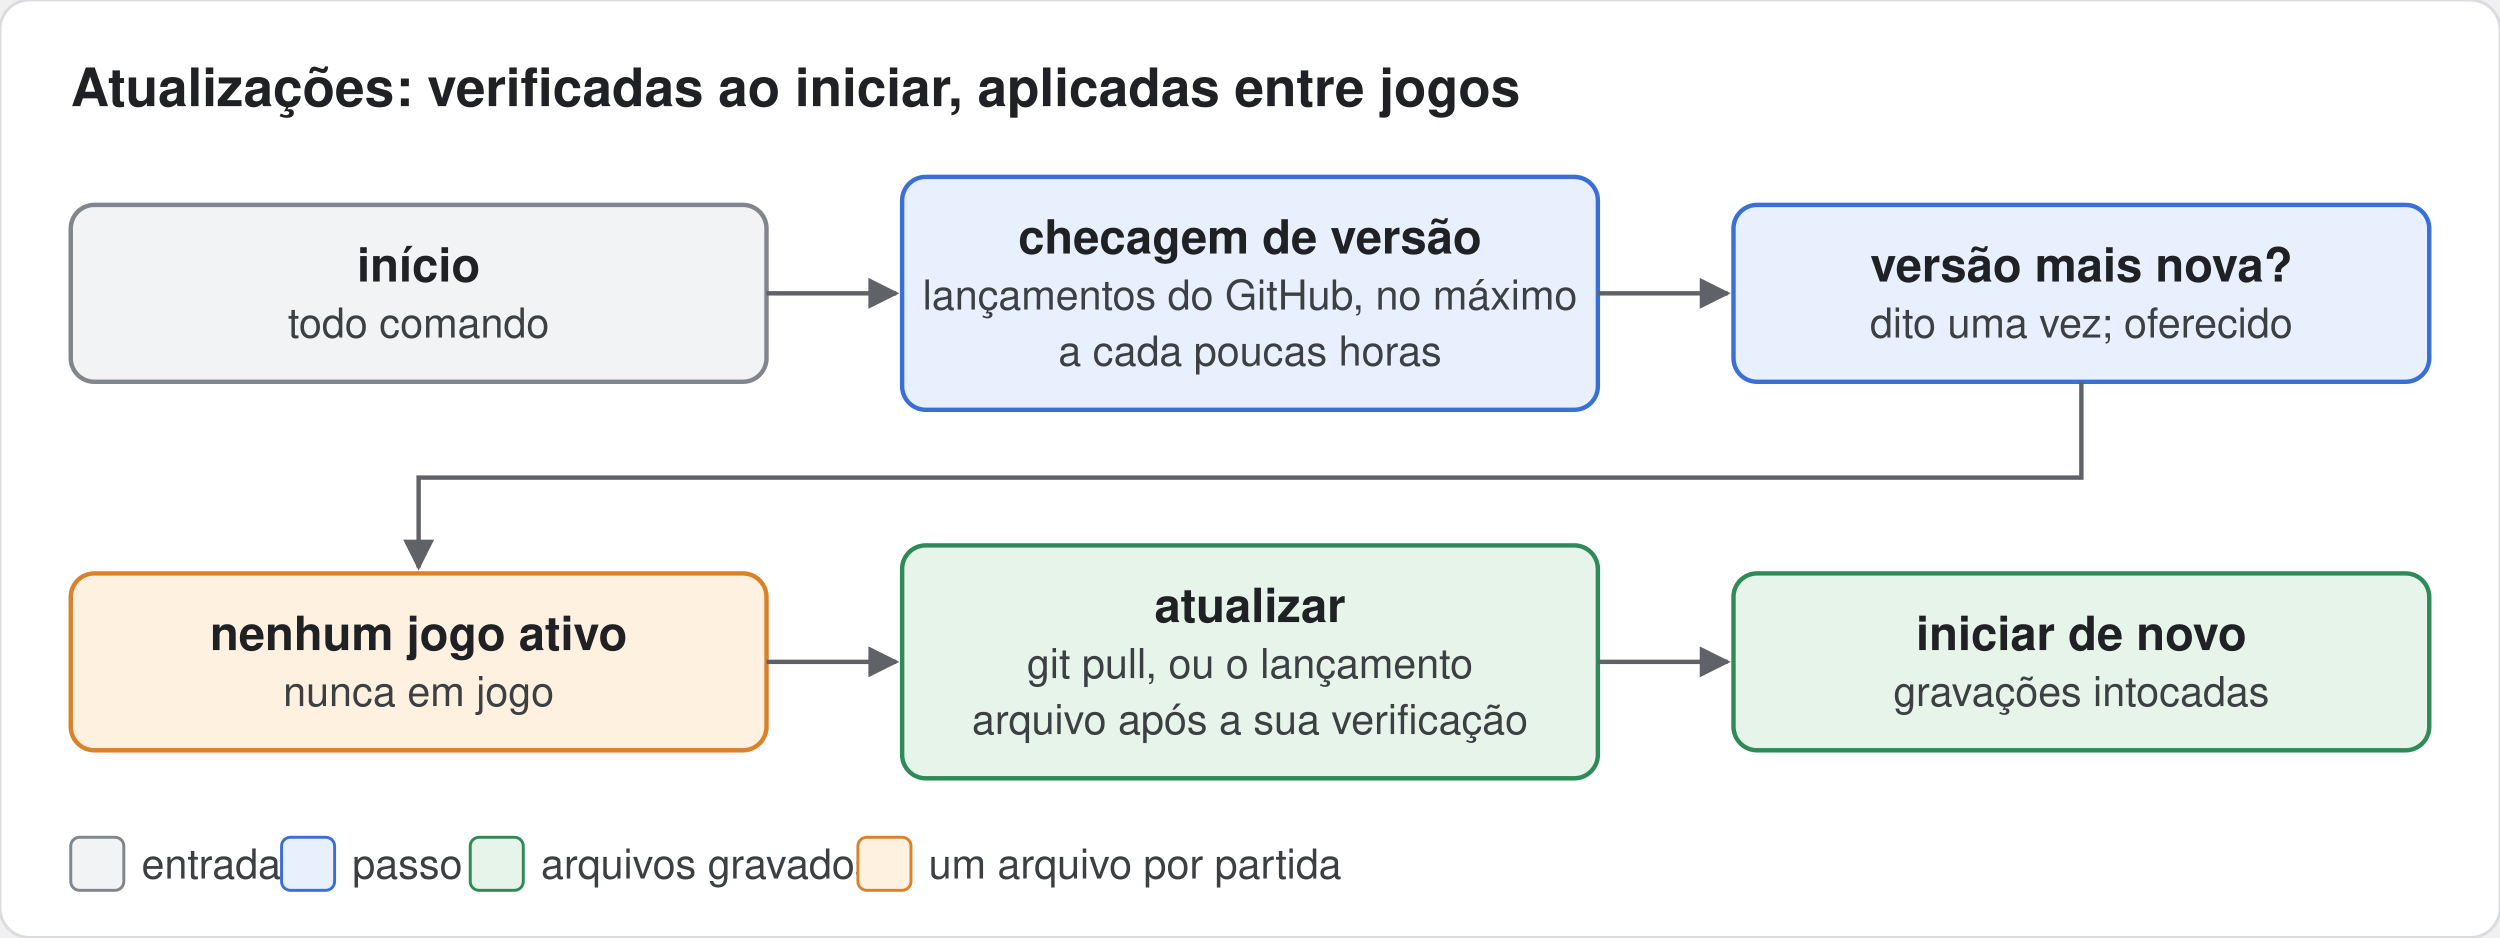
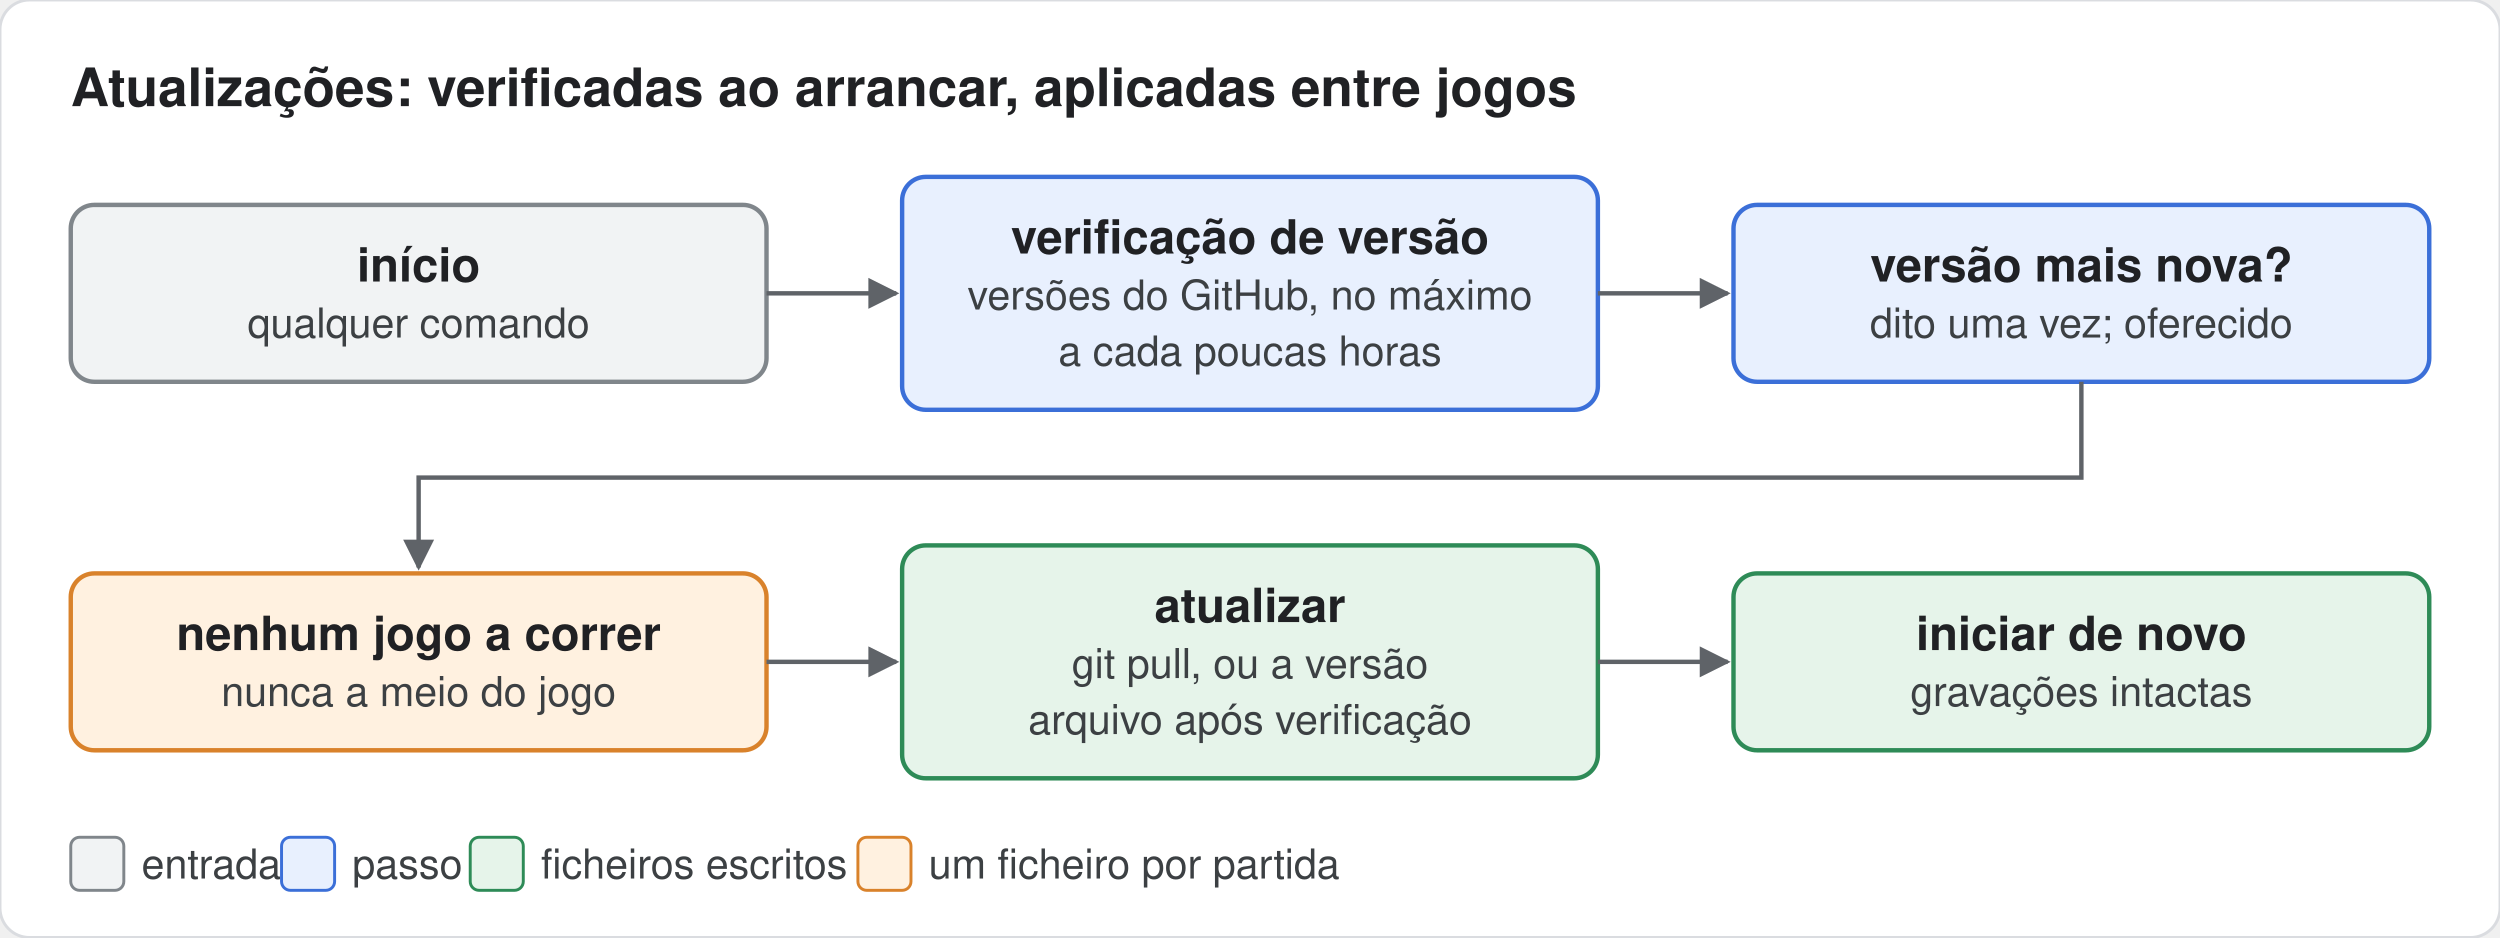
<svg xmlns="http://www.w3.org/2000/svg" width="848" height="318" viewBox="0 0 848 318" font-family="Segoe UI,Helvetica,Arial,sans-serif" role="img" aria-label="Updates: checked at start, applied between games">
  <defs>
    <marker id="a" viewBox="0 0 10 10" refX="9" refY="5" markerWidth="7" markerHeight="7" orient="auto">
      <path d="M0,0 L10,5 L0,10 z" fill="#5f6368" />
    </marker>
  </defs>
  <rect width="848" height="318" rx="10" fill="#ffffff" stroke="#dadce0" />
-   <text x="24" y="36" font-size="18" font-weight="600" fill="#202124">Atualizações: verificadas ao iniciar, aplicadas entre jogos</text>
+   <text x="24" y="36" font-size="18" font-weight="600" fill="#202124">Atualizações: verificadas ao arrancar, aplicadas entre jogos</text>
  <rect x="24" y="69.5" width="236" height="60" rx="8" fill="#f1f3f4" stroke="#80868b" stroke-width="1.5" />
  <text x="142.0" y="95.5" text-anchor="middle" font-weight="600" font-size="16" fill="#202124">início</text>
-   <text x="142.0" y="114.5" text-anchor="middle" font-size="14" fill="#3c4043">todo comando</text>
+   <text x="142.0" y="114.5" text-anchor="middle" font-size="14" fill="#3c4043">qualquer comando</text>
  <rect x="306" y="60.0" width="236" height="79" rx="8" fill="#e8f0fe" stroke="#3b6fd8" stroke-width="1.5" />
-   <text x="424.0" y="86.0" text-anchor="middle" font-weight="600" font-size="16" fill="#202124">checagem de versão</text>
-   <text x="424.0" y="105.0" text-anchor="middle" font-size="14" fill="#3c4043">lançamentos do GitHub, no máximo</text>
+   <text x="424.0" y="86.0" text-anchor="middle" font-weight="600" font-size="16" fill="#202124">verificação de versão</text>
+   <text x="424.0" y="105.0" text-anchor="middle" font-size="14" fill="#3c4043">versões do GitHub, no máximo</text>
  <text x="424.0" y="124.0" text-anchor="middle" font-size="14" fill="#3c4043">a cada poucas horas</text>
  <rect x="588" y="69.5" width="236" height="60" rx="8" fill="#e8f0fe" stroke="#3b6fd8" stroke-width="1.5" />
  <text x="706.0" y="95.5" text-anchor="middle" font-weight="600" font-size="16" fill="#202124">versão mais nova?</text>
  <text x="706.0" y="114.5" text-anchor="middle" font-size="14" fill="#3c4043">dito uma vez; oferecido</text>
  <line x1="260" y1="99.5" x2="304" y2="99.5" stroke="#5f6368" stroke-width="1.5" marker-end="url(#a)" />
  <line x1="542" y1="99.5" x2="586" y2="99.5" stroke="#5f6368" stroke-width="1.5" marker-end="url(#a)" />
  <path d="M706.0,129.5 V162.0 H142.0 V192.5" fill="none" stroke="#5f6368" stroke-width="1.5" marker-end="url(#a)" />
  <rect x="24" y="194.5" width="236" height="60" rx="8" fill="#fff1e0" stroke="#d9822b" stroke-width="1.5" />
-   <text x="142.0" y="220.5" text-anchor="middle" font-weight="600" font-size="16" fill="#202124">nenhum jogo ativo</text>
-   <text x="142.0" y="239.5" text-anchor="middle" font-size="14" fill="#3c4043">nunca em jogo</text>
+   <text x="142.0" y="220.5" text-anchor="middle" font-weight="600" font-size="16" fill="#202124">nenhum jogo a correr</text>
+   <text x="142.0" y="239.5" text-anchor="middle" font-size="14" fill="#3c4043">nunca a meio do jogo</text>
  <rect x="306" y="185.0" width="236" height="79" rx="8" fill="#e6f4ea" stroke="#2e8b57" stroke-width="1.5" />
  <text x="424.0" y="211.0" text-anchor="middle" font-weight="600" font-size="16" fill="#202124">atualizar</text>
-   <text x="424.0" y="230.0" text-anchor="middle" font-size="14" fill="#3c4043">git pull, ou o lançamento</text>
-   <text x="424.0" y="249.0" text-anchor="middle" font-size="14" fill="#3c4043">arquivo após a sua verificação</text>
+   <text x="424.0" y="230.0" text-anchor="middle" font-size="14" fill="#3c4043">git pull, ou a versão</text>
+   <text x="424.0" y="249.0" text-anchor="middle" font-size="14" fill="#3c4043">arquivo após verificação</text>
  <rect x="588" y="194.5" width="236" height="60" rx="8" fill="#e6f4ea" stroke="#2e8b57" stroke-width="1.5" />
  <text x="706.0" y="220.5" text-anchor="middle" font-weight="600" font-size="16" fill="#202124">iniciar de novo</text>
-   <text x="706.0" y="239.5" text-anchor="middle" font-size="14" fill="#3c4043">gravações intocadas</text>
+   <text x="706.0" y="239.5" text-anchor="middle" font-size="14" fill="#3c4043">gravações intactas</text>
  <line x1="260" y1="224.5" x2="304" y2="224.5" stroke="#5f6368" stroke-width="1.5" marker-end="url(#a)" />
  <line x1="542" y1="224.5" x2="586" y2="224.5" stroke="#5f6368" stroke-width="1.5" marker-end="url(#a)" />
  <rect x="24" y="284" width="18" height="18" rx="3" fill="#f1f3f4" stroke="#80868b" />
  <text x="48" y="298" font-size="14" fill="#3c4043">entrada</text>
  <rect x="95.5" y="284" width="18" height="18" rx="3" fill="#e8f0fe" stroke="#3b6fd8" />
  <text x="119.5" y="298" font-size="14" fill="#3c4043">passo</text>
  <rect x="159.5" y="284" width="18" height="18" rx="3" fill="#e6f4ea" stroke="#2e8b57" />
-   <text x="183.5" y="298" font-size="14" fill="#3c4043">arquivos gravados</text>
+   <text x="183.5" y="298" font-size="14" fill="#3c4043">ficheiros escritos</text>
  <rect x="291.0" y="284" width="18" height="18" rx="3" fill="#fff1e0" stroke="#d9822b" />
-   <text x="315.0" y="298" font-size="14" fill="#3c4043">um arquivo por partida</text>
+   <text x="315.0" y="298" font-size="14" fill="#3c4043">um ficheiro por partida</text>
</svg>
